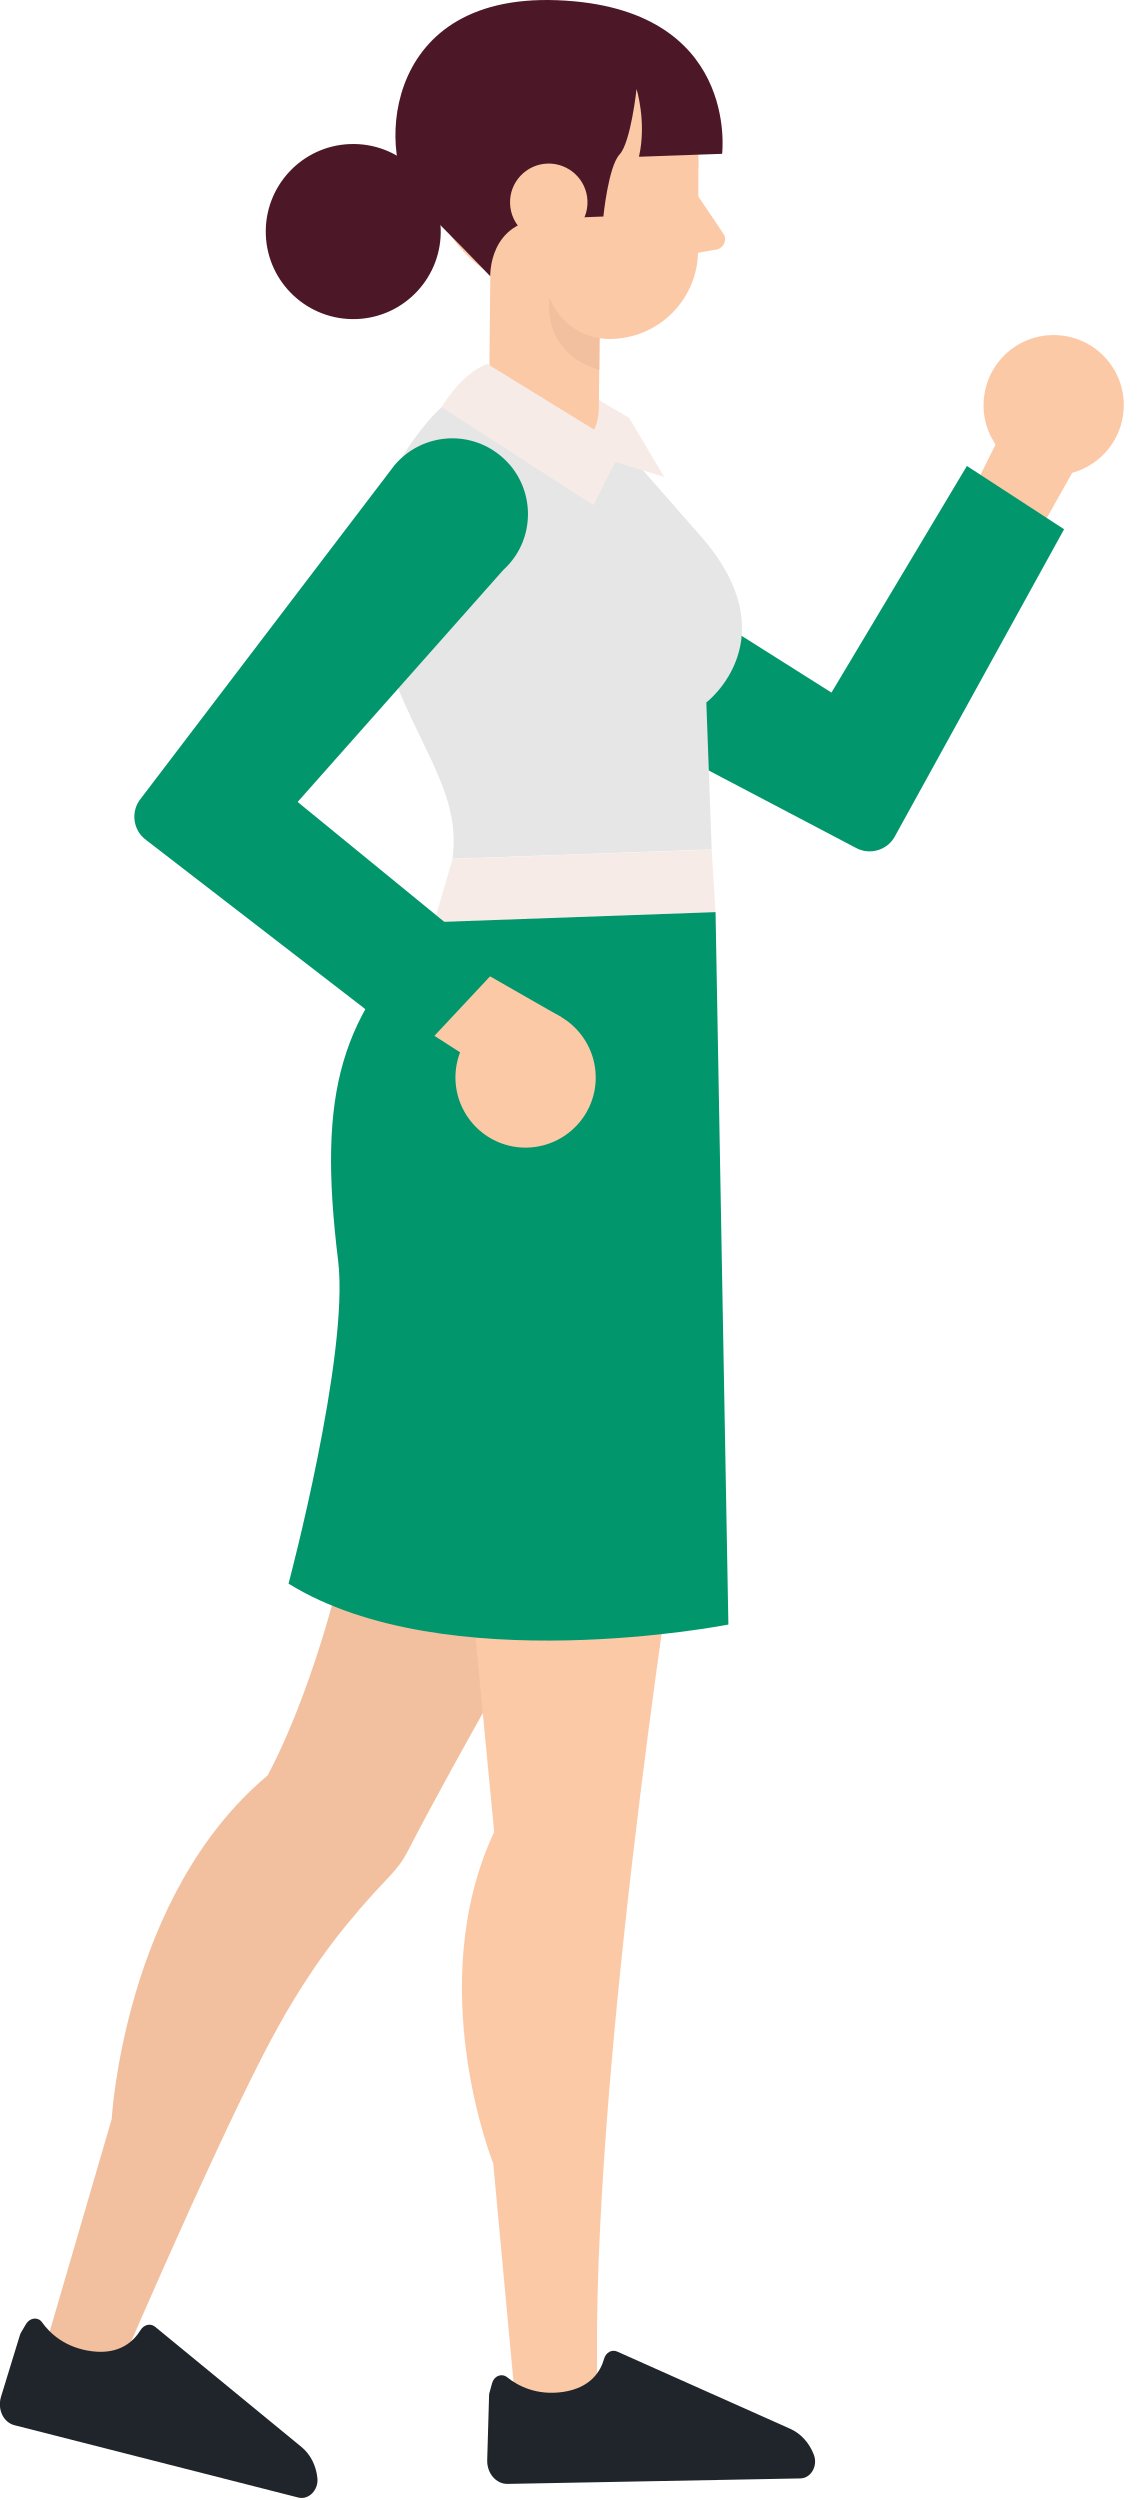
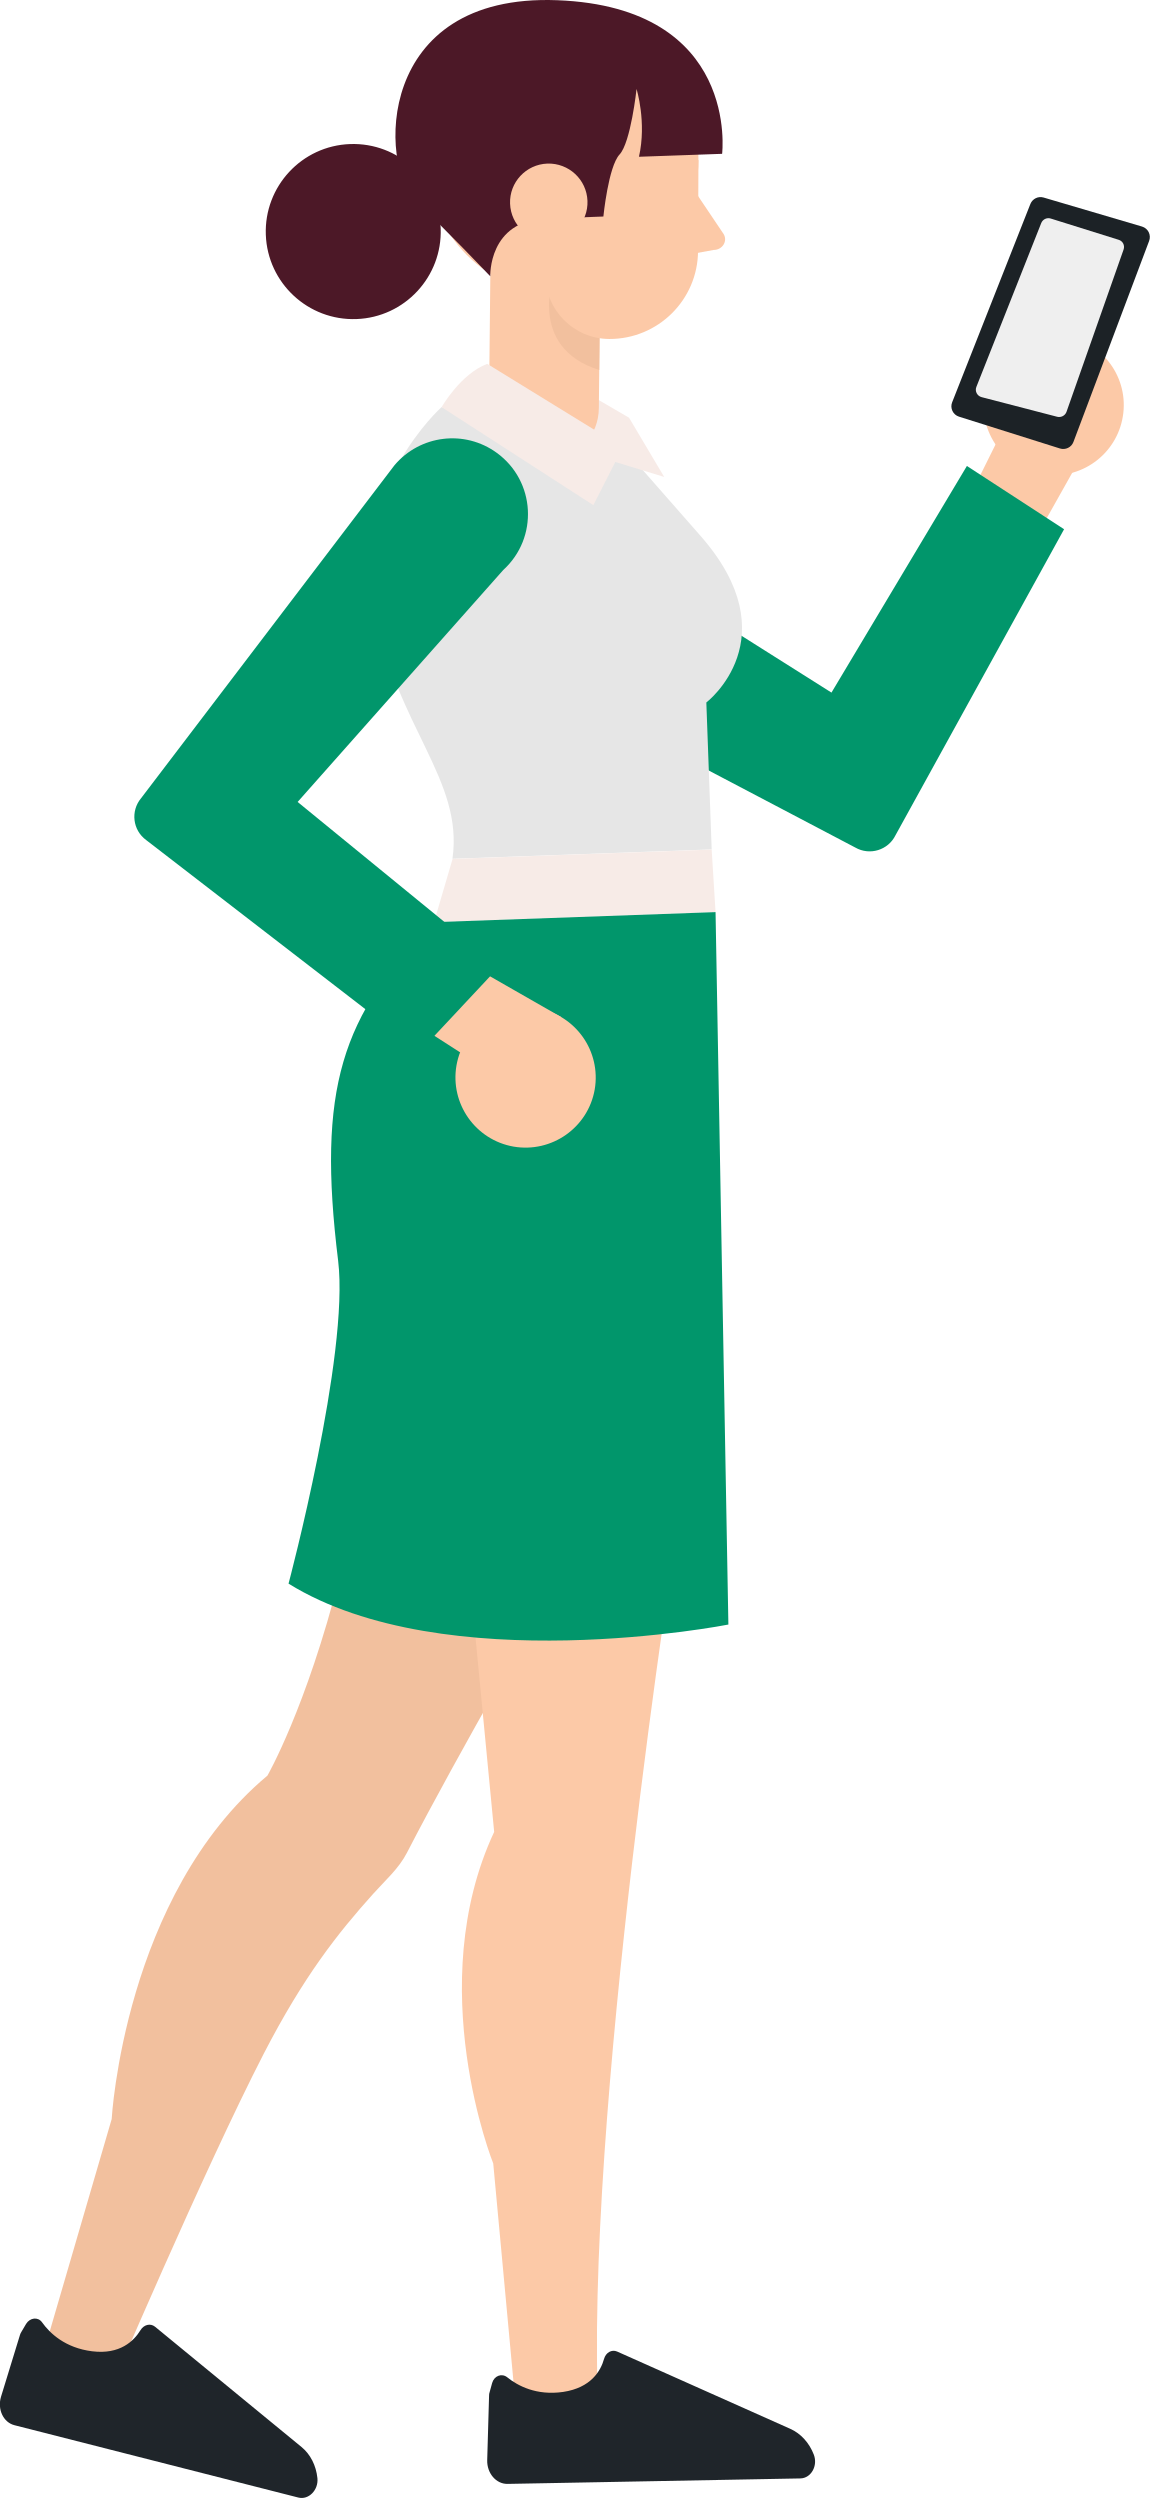
- <svg xmlns="http://www.w3.org/2000/svg" width="85" height="187" viewBox="0 0 85 187" fill="none">
+ <svg xmlns="http://www.w3.org/2000/svg" width="86" height="187" viewBox="0 0 86 187" fill="none">
  <path d="M73.604 29.716C73.934 26.836 76.524 24.766 79.404 25.096C82.284 25.426 84.354 28.016 84.024 30.896C83.694 33.776 81.104 35.846 78.224 35.516C75.344 35.196 73.274 32.596 73.604 29.716Z" fill="#FCC9A7" />
  <path d="M76.814 28.516L70.764 40.706L75.724 43.336L80.684 34.506L76.814 28.516Z" fill="#FCC9A7" />
  <path d="M36.784 49.105L63.974 63.395C65.054 64.016 66.434 63.596 66.984 62.475L79.594 39.586L72.324 34.855L62.194 51.806L43.054 39.715C40.214 37.526 36.084 38.495 34.514 41.715C33.224 44.406 34.214 47.626 36.784 49.105Z" fill="#01966B" />
  <path d="M41.144 119.306C41.144 119.306 34.344 131.016 30.434 138.596C29.824 139.776 28.824 140.646 27.934 141.636C25.254 144.616 22.714 147.836 19.744 153.586C15.324 162.156 7.954 179.436 7.954 179.436L2.804 177.526L8.354 158.506C8.354 158.506 9.284 141.786 20.004 132.816C20.004 132.816 22.914 127.756 25.414 117.896L41.144 119.306Z" fill="#F2C09E" />
  <path d="M50.664 114.246C50.664 114.246 43.604 158.936 44.784 180.906L38.684 181.126L36.894 161.826C36.894 161.826 31.574 148.556 36.964 137.026L34.474 111.086L50.664 114.246Z" fill="#FCC9A7" />
  <path d="M33.034 30.446C33.034 30.446 26.244 36.506 27.964 45.476C29.684 54.456 34.684 58.316 33.844 64.236L53.234 63.536L52.834 52.546C52.834 52.546 59.134 47.736 52.384 40.066L46.574 33.446L41.364 34.116L33.034 30.446Z" fill="#E6E6E6" />
  <path d="M43.123 28.956L47.053 31.246L49.683 35.676L44.263 34.016L43.123 28.956Z" fill="#F7EBE7" />
  <path d="M41.374 34.116C40.204 34.106 38.964 33.626 38.044 33.146C37.134 32.676 36.574 31.726 36.574 30.696L36.764 11.896L44.984 11.936L44.794 30.496C44.784 32.646 43.244 34.126 41.374 34.116Z" fill="#FCC9A7" />
  <path d="M44.844 25.296L41.454 20.496C41.454 20.496 39.374 25.976 44.824 27.676L44.844 25.296Z" fill="#F2C09E" />
  <path d="M52.244 11.976C52.214 17.576 47.654 22.086 42.064 22.066C36.464 22.036 31.944 17.476 31.974 11.886C32.004 6.286 36.564 1.766 42.164 1.796C47.754 1.826 52.274 6.376 52.244 11.976Z" fill="#FCC9A7" />
  <path d="M45.574 25.356C42.914 25.346 40.774 23.176 40.784 20.516L40.814 13.576L52.244 11.976L52.214 18.776C52.194 22.426 49.224 25.366 45.574 25.356Z" fill="#FCC9A7" />
  <path d="M51.934 14.246L54.133 17.516C54.444 18.046 54.033 18.696 53.383 18.696L50.813 19.166L51.934 14.246Z" fill="#FCC9A7" />
  <path d="M36.443 27.216L46.583 33.456L44.383 37.786L33.033 30.456C33.033 30.446 34.453 27.966 36.443 27.216Z" fill="#F7EBE7" />
  <path d="M33.853 64.246L32.463 68.986L53.523 68.226L53.233 63.546L33.853 64.246Z" fill="#F7EBE7" />
  <path d="M53.523 68.226L54.483 121.516C54.483 121.516 33.263 125.696 21.583 118.456C21.583 118.456 26.143 101.316 25.293 94.306C23.713 81.456 25.523 75.906 32.483 68.976L53.523 68.226Z" fill="#01966B" />
  <path d="M36.813 178.246C36.963 177.716 37.523 177.496 37.933 177.816C38.723 178.456 40.123 179.206 42.123 178.916C44.203 178.606 44.933 177.346 45.183 176.446C45.313 175.976 45.753 175.716 46.163 175.896L59.113 181.676C59.903 182.026 60.533 182.726 60.873 183.606C61.193 184.436 60.673 185.366 59.873 185.386L37.973 185.796C37.113 185.816 36.413 184.996 36.443 184.016L36.583 179.176C36.583 179.096 36.593 179.016 36.623 178.936L36.813 178.246Z" fill="#1F252A" />
  <path d="M1.953 173.826C2.243 173.356 2.843 173.286 3.143 173.706C3.733 174.536 4.883 175.626 6.893 175.876C8.973 176.136 10.013 175.106 10.503 174.306C10.753 173.886 11.243 173.756 11.593 174.036L22.553 183.036C23.223 183.586 23.643 184.416 23.743 185.366C23.833 186.256 23.083 187.016 22.313 186.816L1.083 181.406C0.253 181.196 -0.207 180.226 0.073 179.286L1.493 174.656C1.513 174.576 1.553 174.506 1.593 174.436L1.953 173.826Z" fill="#1F252A" />
  <path d="M40.824 16.356L45.133 16.196C45.133 16.196 45.504 12.456 46.343 11.556C47.184 10.656 47.614 6.656 47.614 6.656C47.614 6.656 48.383 9.146 47.794 11.726L54.014 11.506C54.014 11.506 55.364 0.546 41.684 0.016C28.003 -0.514 28.373 12.426 31.063 14.996C33.203 17.036 36.673 20.666 36.673 20.666C36.673 20.666 36.514 16.506 40.824 16.356Z" fill="#4C1827" />
  <path d="M43.943 15.026C44.003 16.626 42.753 17.966 41.153 18.026C39.553 18.086 38.213 16.836 38.153 15.236C38.093 13.636 39.343 12.296 40.943 12.236C42.543 12.186 43.883 13.426 43.943 15.026Z" fill="#FCC9A7" />
  <path d="M32.963 17.086C33.093 20.696 30.273 23.736 26.663 23.866C23.053 23.996 20.013 21.176 19.883 17.556C19.753 13.946 22.573 10.906 26.183 10.776C29.803 10.646 32.833 13.466 32.963 17.086Z" fill="#4C1827" />
  <path d="M40.214 75.426C43.064 75.926 44.974 78.636 44.484 81.496C43.984 84.346 41.274 86.256 38.414 85.766C35.564 85.266 33.654 82.556 34.144 79.696C34.644 76.836 37.364 74.926 40.214 75.426Z" fill="#FCC9A7" />
  <path d="M41.994 76.086L30.184 69.326L27.264 74.116L35.784 79.596L41.994 76.086Z" fill="#FCC9A7" />
  <path d="M29.503 34.806L10.553 59.706C9.753 60.666 9.923 62.096 10.933 62.836L31.413 78.636L37.333 72.306L22.263 59.986L37.643 42.636C40.293 40.226 40.063 35.986 37.163 33.876C34.753 32.116 31.413 32.536 29.503 34.806Z" fill="#01966B" />
+   <path d="M85.953 18.026L80.293 33.056C80.143 33.466 79.693 33.676 79.283 33.546L71.733 31.166C71.283 31.026 71.043 30.526 71.223 30.086L77.073 15.256C77.233 14.866 77.653 14.656 78.063 14.776L85.423 16.946C85.883 17.086 86.123 17.576 85.953 18.026Z" fill="#1C2226" />
+   <path d="M84.044 18.666L79.774 30.806C79.674 31.086 79.374 31.246 79.084 31.176L73.424 29.706C73.084 29.616 72.904 29.256 73.034 28.936L77.884 16.686C77.994 16.406 78.304 16.256 78.594 16.346L83.674 17.936C83.984 18.026 84.154 18.356 84.044 18.666Z" fill="#EFEFEF" />
</svg>
